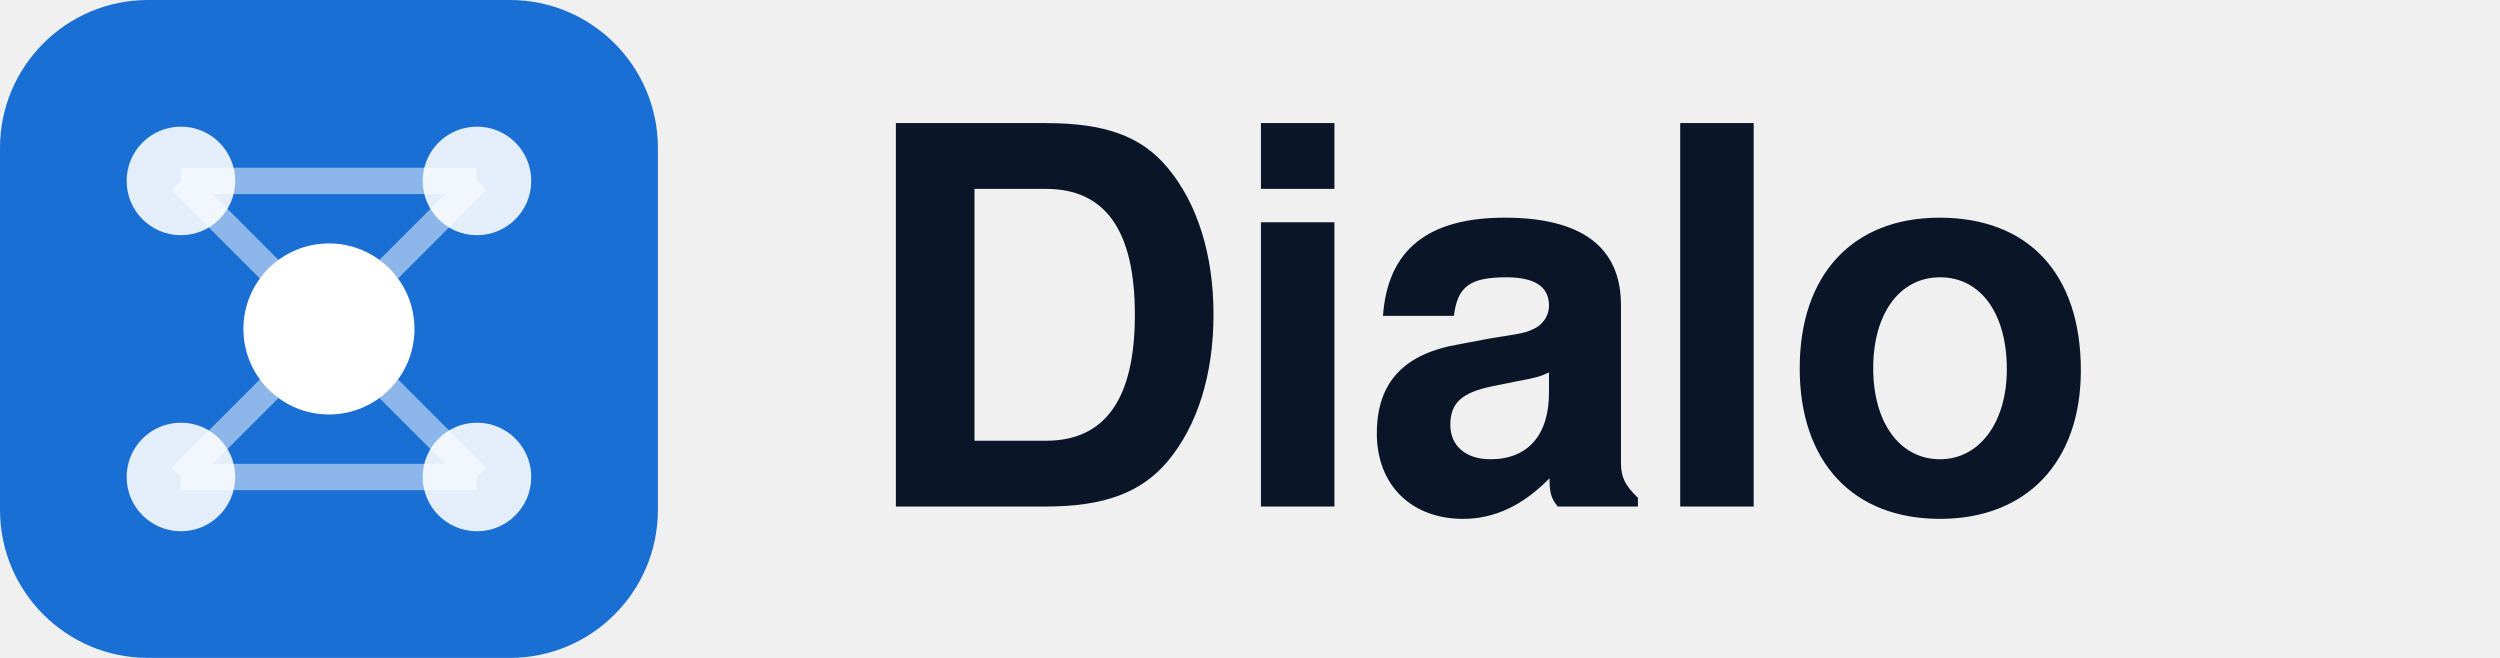
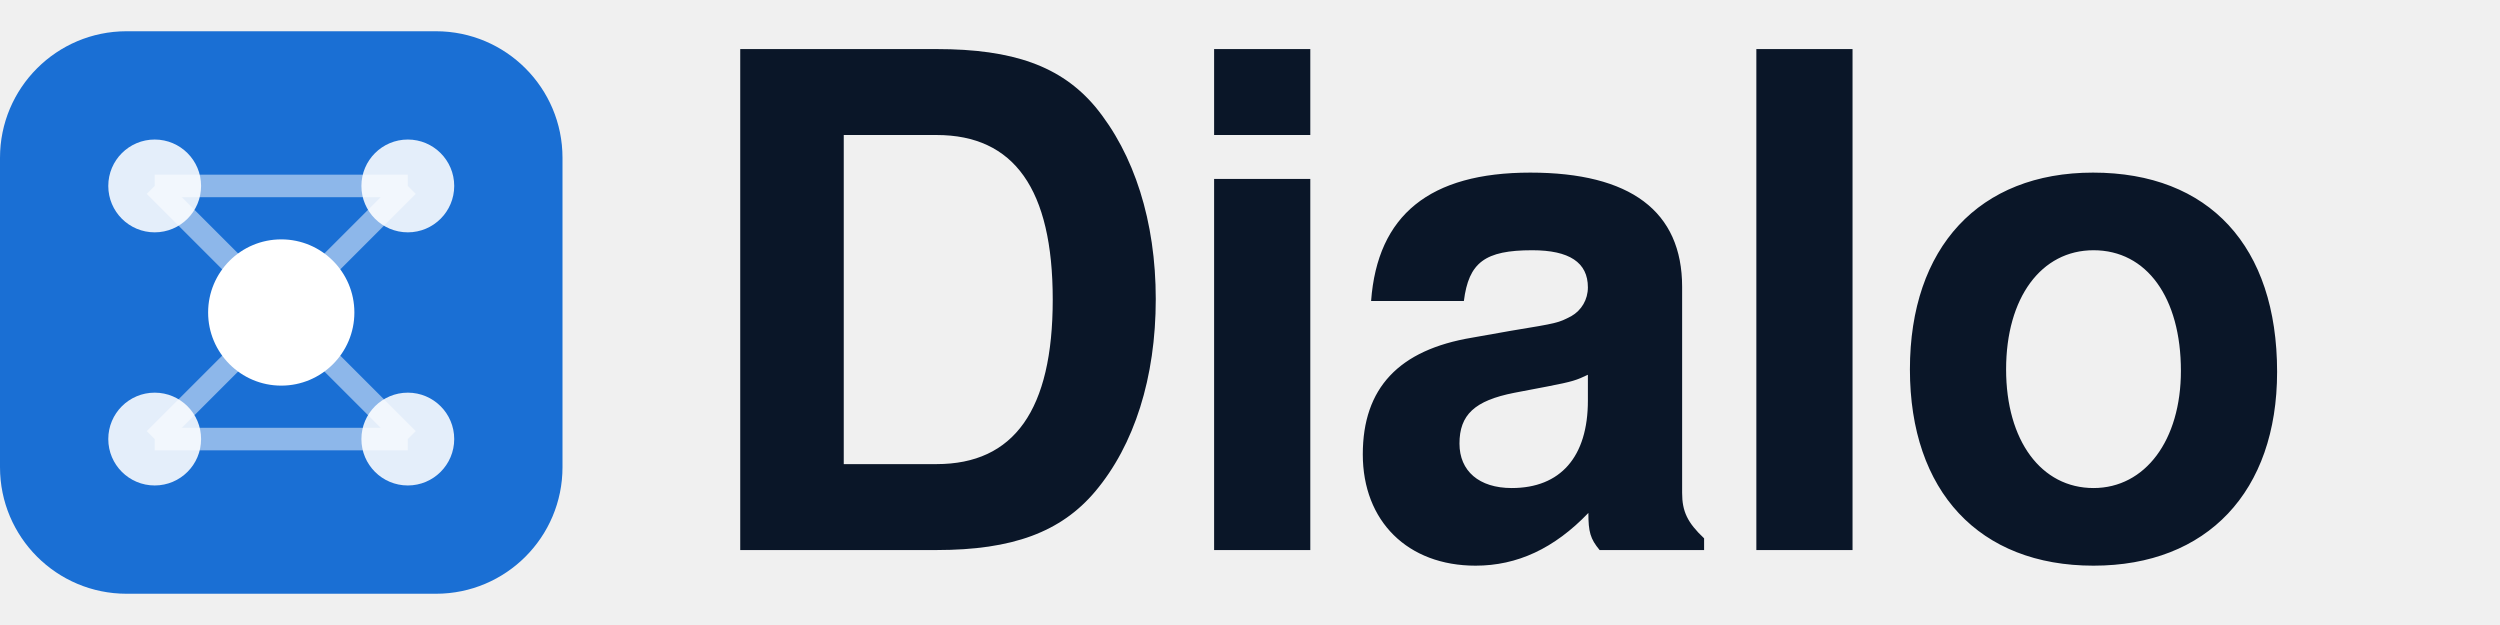
- <svg xmlns="http://www.w3.org/2000/svg" viewBox="0 0 76 20" width="76" height="20">
-   <g transform="scale(.5)">
+ <svg xmlns="http://www.w3.org/2000/svg" viewBox="0 0 80 20" width="80" height="20">
+   <g transform="translate(0 1) scale(.45)">
    <rect width="40" height="40" rx="9" fill="#1A6FD4" />
    <path d="M11 11h18M11 29h18M11 11l18 18M29 11L11 29" stroke="#fff" stroke-opacity=".5" stroke-width="1.6" fill="none" />
    <g fill="#fff" fill-opacity=".88">
      <circle cx="11" cy="11" r="3.3" />
      <circle cx="29" cy="11" r="3.3" />
      <circle cx="11" cy="29" r="3.3" />
      <circle cx="29" cy="29" r="3.3" />
    </g>
    <circle cx="20" cy="20" r="5.2" fill="#fff" />
  </g>
-   <text x="26" y="15.4" font-family="'Segoe UI', 'Helvetica Neue', Helvetica, Arial, sans-serif" font-size="16" font-weight="600" letter-spacing="-0.3" fill="#0A1628">Dialo</text>
+   <text x="22" y="17.6" font-family="'Segoe UI', 'Helvetica Neue', Helvetica, Arial, sans-serif" font-size="22" font-weight="600" letter-spacing="-0.5" fill="#0A1628">Dialo</text>
</svg>
